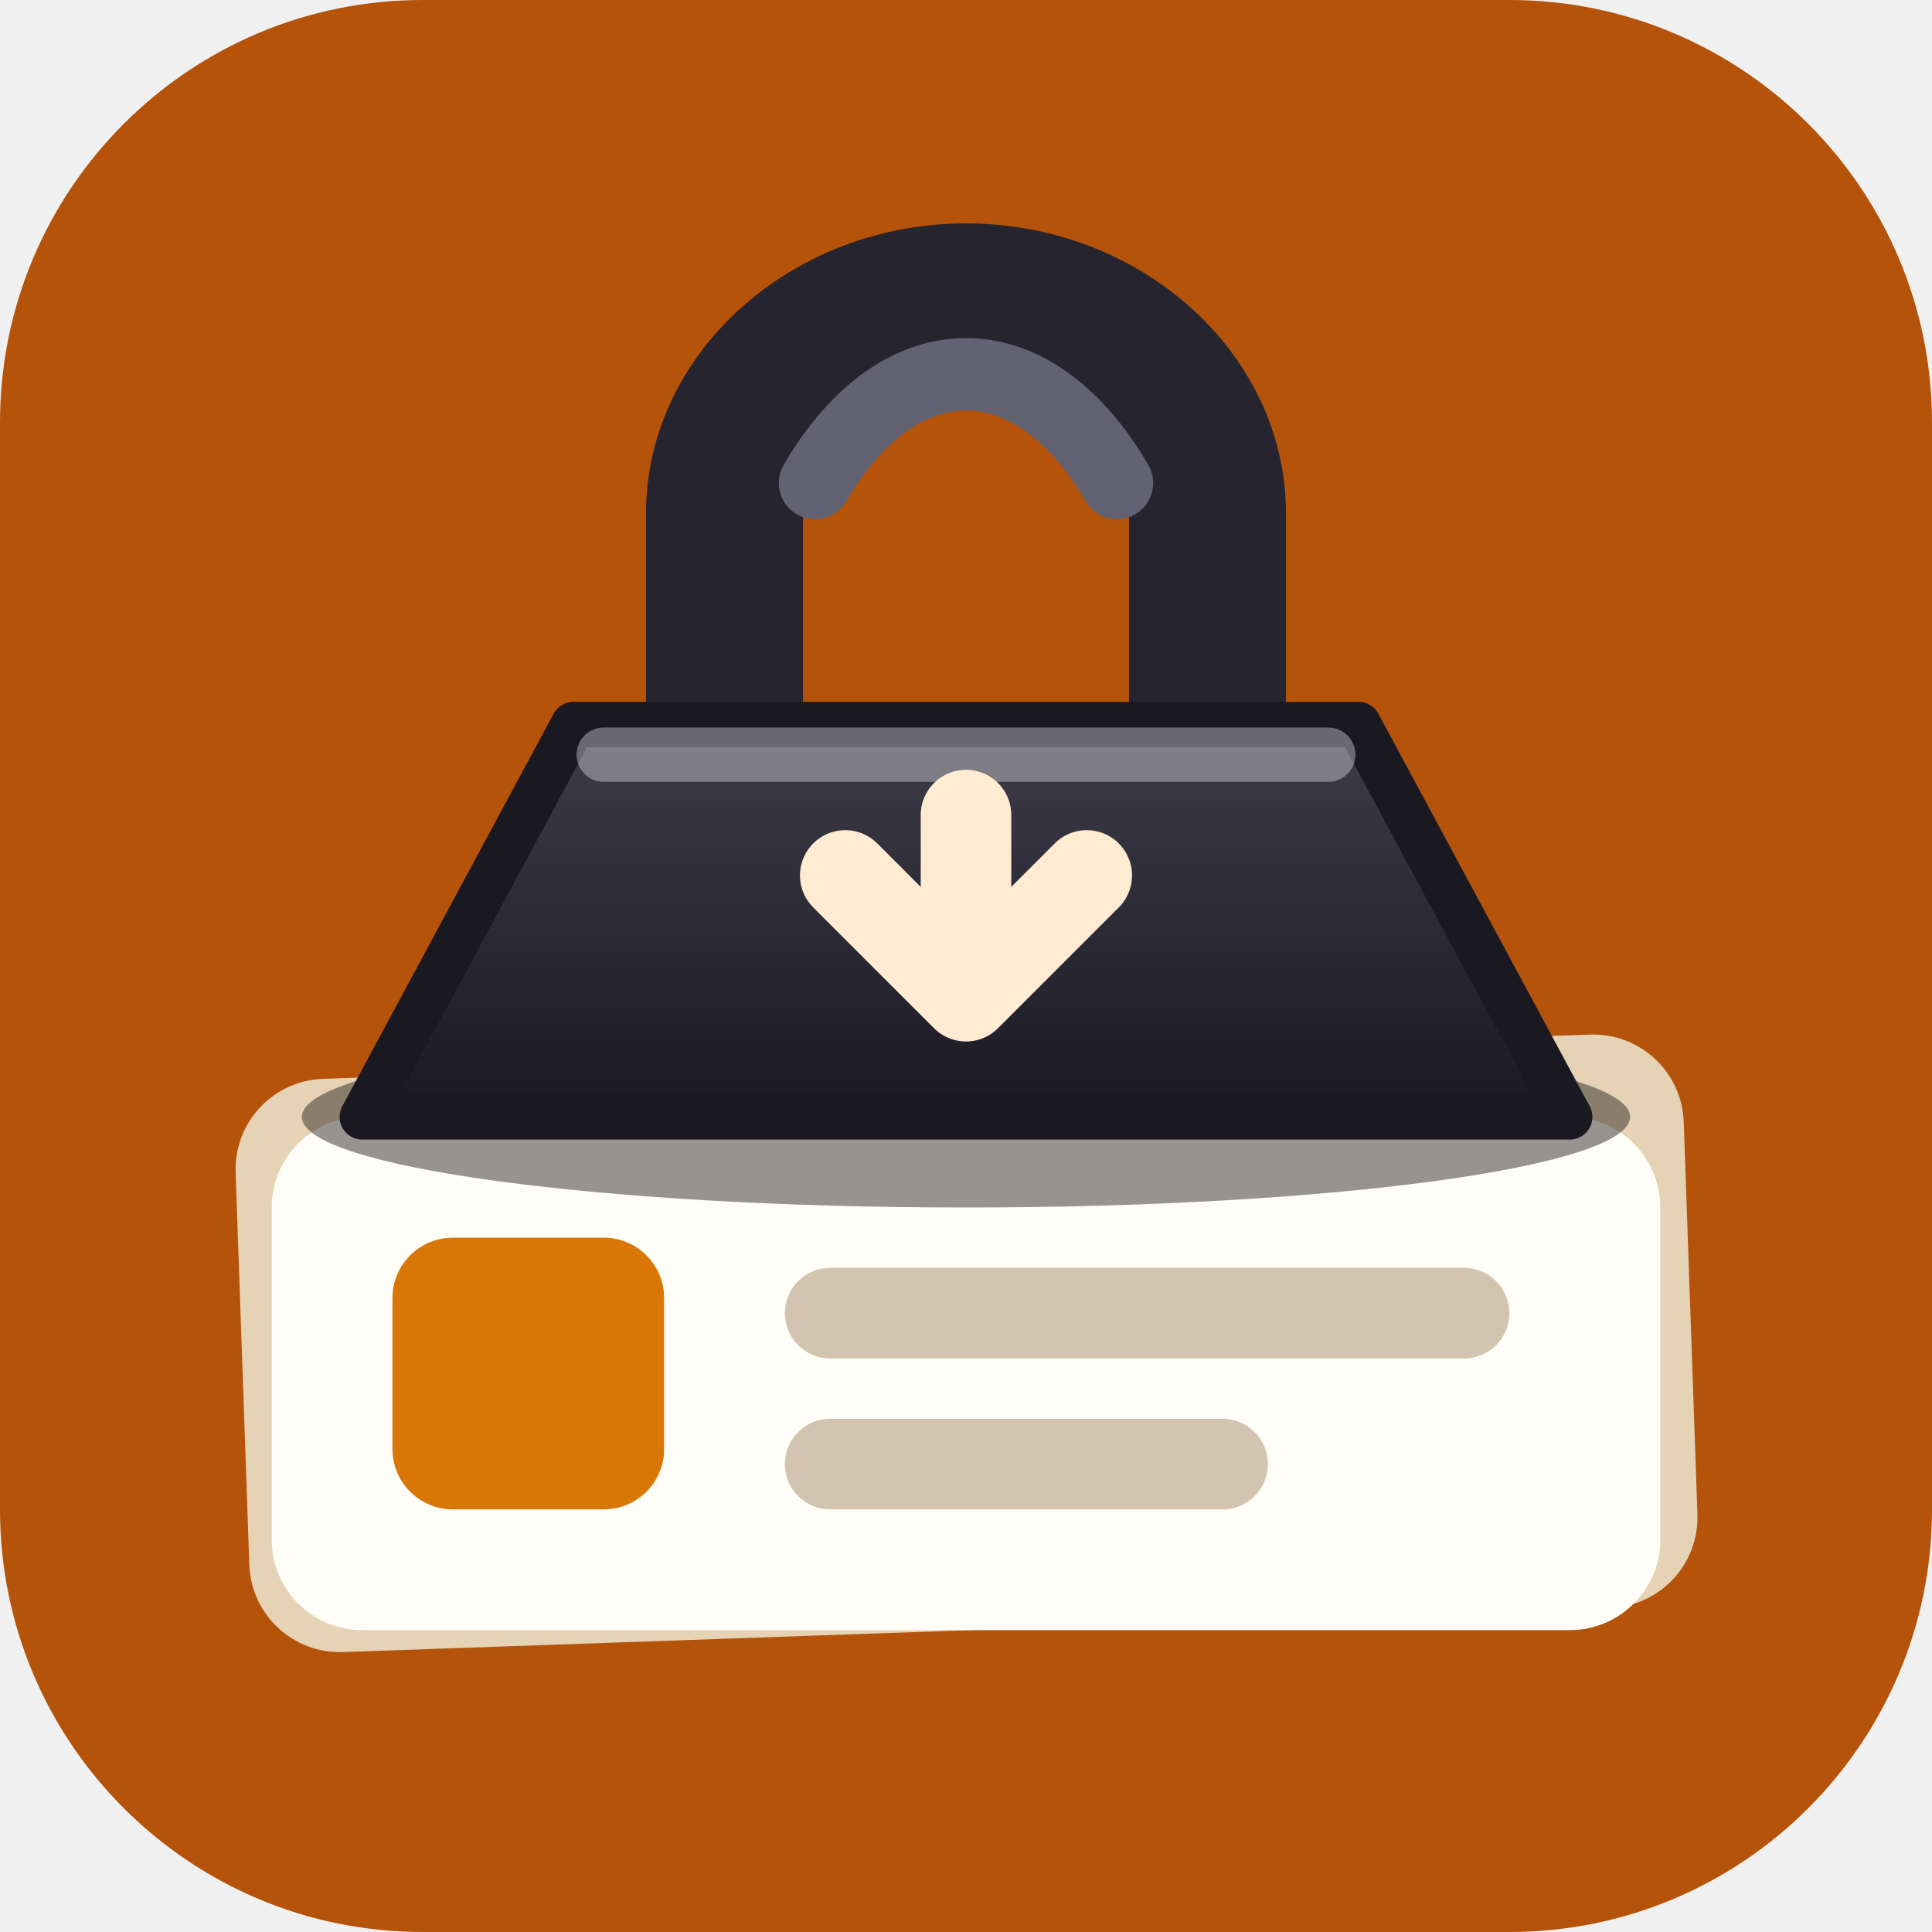
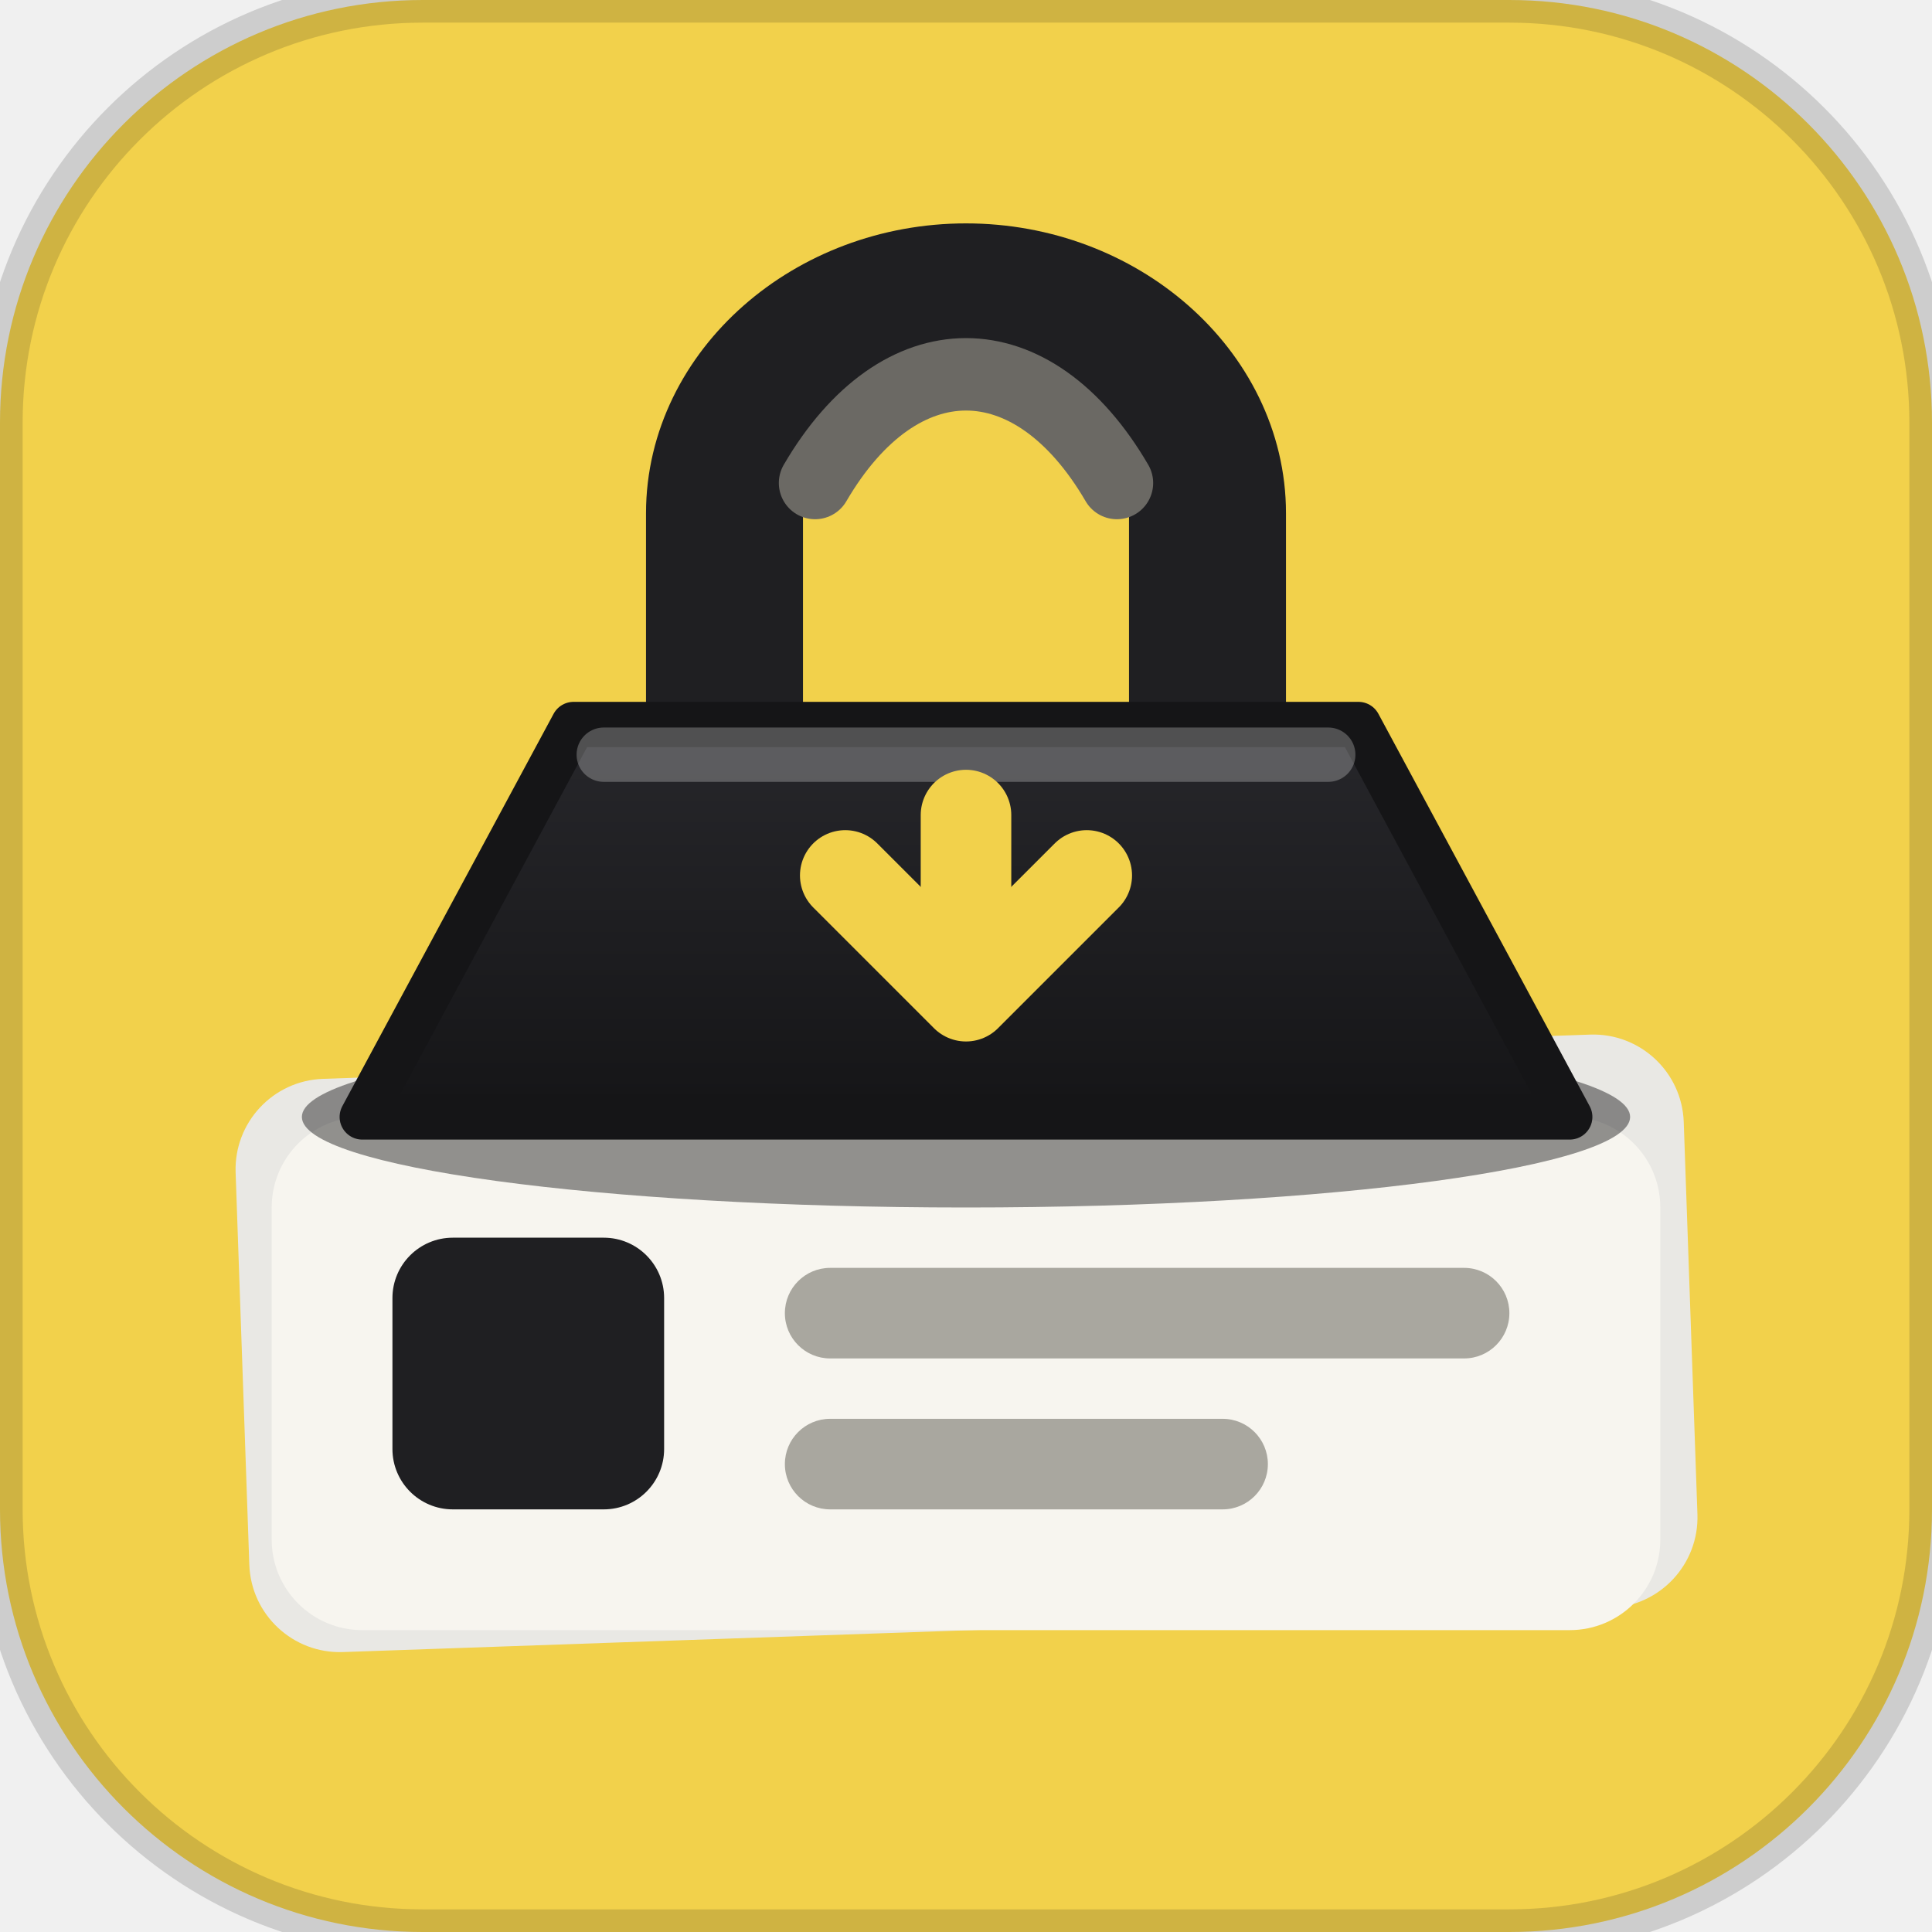
- <svg xmlns="http://www.w3.org/2000/svg" viewBox="0 0 32 32" width="32" height="32" role="img" aria-label="Paperweight Small Icon - Optic Badge">
+ <svg xmlns="http://www.w3.org/2000/svg" viewBox="0 0 32 32" width="32" height="32" role="img" aria-label="Paperweight Logo">
  <defs>
    <linearGradient id="opt1Body" x1="0" y1="0" x2="0" y2="1">
-       <stop offset="0" stop-color="#3D3C49" />
-       <stop offset="1" stop-color="#1A1922" />
+       <stop offset="0" stop-color="#27272B" />
+       <stop offset="1" stop-color="#151517" />
    </linearGradient>
  </defs>
-   <rect width="32" height="32" rx="7" fill="#B45309" />
-   <rect x="4" y="17.5" width="24" height="9.5" rx="1.5" fill="#E6D3B5" transform="rotate(-2 16 22)" />
-   <rect x="4.5" y="18.5" width="23" height="8.5" rx="1.5" fill="#FFFDF8" />
-   <rect x="6.5" y="20.5" width="4.5" height="4.5" rx="1" fill="#D97706" />
-   <rect x="13" y="21" width="12" height="1.5" rx="0.75" fill="#D2C4AE" />
-   <rect x="13" y="23.5" width="8" height="1.5" rx="0.75" fill="#D2C4AE" />
-   <ellipse cx="16" cy="18.5" rx="11" ry="1.5" fill="#181412" opacity="0.45" />
-   <path d="M12 12V8.5C12 6.6 13.8 5 16 5C18.2 5 20 6.6 20 8.5V12" fill="none" stroke="#26252F" stroke-width="2.6" stroke-linecap="round" />
-   <path d="M13.5 8C14.2 6.8 15.1 6.2 16 6.2C16.9 6.2 17.8 6.8 18.5 8" fill="none" stroke="#636272" stroke-width="1.2" stroke-linecap="round" />
-   <path d="M9.5 12H22.5L26 18.5H6L9.5 12Z" fill="url(#opt1Body)" stroke="#1A1922" stroke-width="0.75" stroke-linejoin="round" />
-   <line x1="10" y1="12.5" x2="22" y2="12.5" stroke="#FFFFFF" stroke-opacity="0.35" stroke-width="0.9" stroke-linecap="round" />
-   <path d="M14 14.5L16 16.5L18 14.5" fill="none" stroke="#FFEBD1" stroke-width="1.5" stroke-linecap="round" stroke-linejoin="round" />
-   <line x1="16" y1="13.5" x2="16" y2="15" stroke="#FFEBD1" stroke-width="1.5" stroke-linecap="round" />
+   <rect width="32" height="32" rx="7" fill="#F2D14B" stroke="#151517" stroke-opacity="0.16" stroke-width="0.75" />
+   <rect x="4" y="17.5" width="24" height="9.5" rx="1.5" fill="#E9E8E4" transform="rotate(-2 16 22)" />
+   <rect x="4.5" y="18.5" width="23" height="8.5" rx="1.5" fill="#F7F5EF" />
+   <rect x="6.5" y="20.5" width="4.5" height="4.5" rx="1" fill="#1F1F22" />
+   <rect x="13" y="21" width="12" height="1.5" rx="0.75" fill="#A9A79F" />
+   <rect x="13" y="23.5" width="8" height="1.5" rx="0.75" fill="#A9A79F" />
+   <ellipse cx="16" cy="18.5" rx="11" ry="1.5" fill="#151517" opacity="0.45" />
+   <path d="M12 12V8.5C12 6.6 13.8 5 16 5C18.2 5 20 6.6 20 8.5V12" fill="none" stroke="#1F1F22" stroke-width="2.6" stroke-linecap="round" />
+   <path d="M13.5 8C14.2 6.8 15.1 6.2 16 6.2C16.9 6.2 17.8 6.8 18.5 8" fill="none" stroke="#6B6964" stroke-width="1.2" stroke-linecap="round" />
+   <path d="M9.5 12H22.5L26 18.5H6L9.5 12Z" fill="url(#opt1Body)" stroke="#151517" stroke-width="0.75" stroke-linejoin="round" />
+   <line x1="10" y1="12.5" x2="22" y2="12.5" stroke="#FFFFFF" stroke-opacity="0.25" stroke-width="0.9" stroke-linecap="round" />
+   <path d="M14 14.5L16 16.5L18 14.5" fill="none" stroke="#F2D14B" stroke-width="1.5" stroke-linecap="round" stroke-linejoin="round" />
+   <line x1="16" y1="13.5" x2="16" y2="15" stroke="#F2D14B" stroke-width="1.5" stroke-linecap="round" />
</svg>
